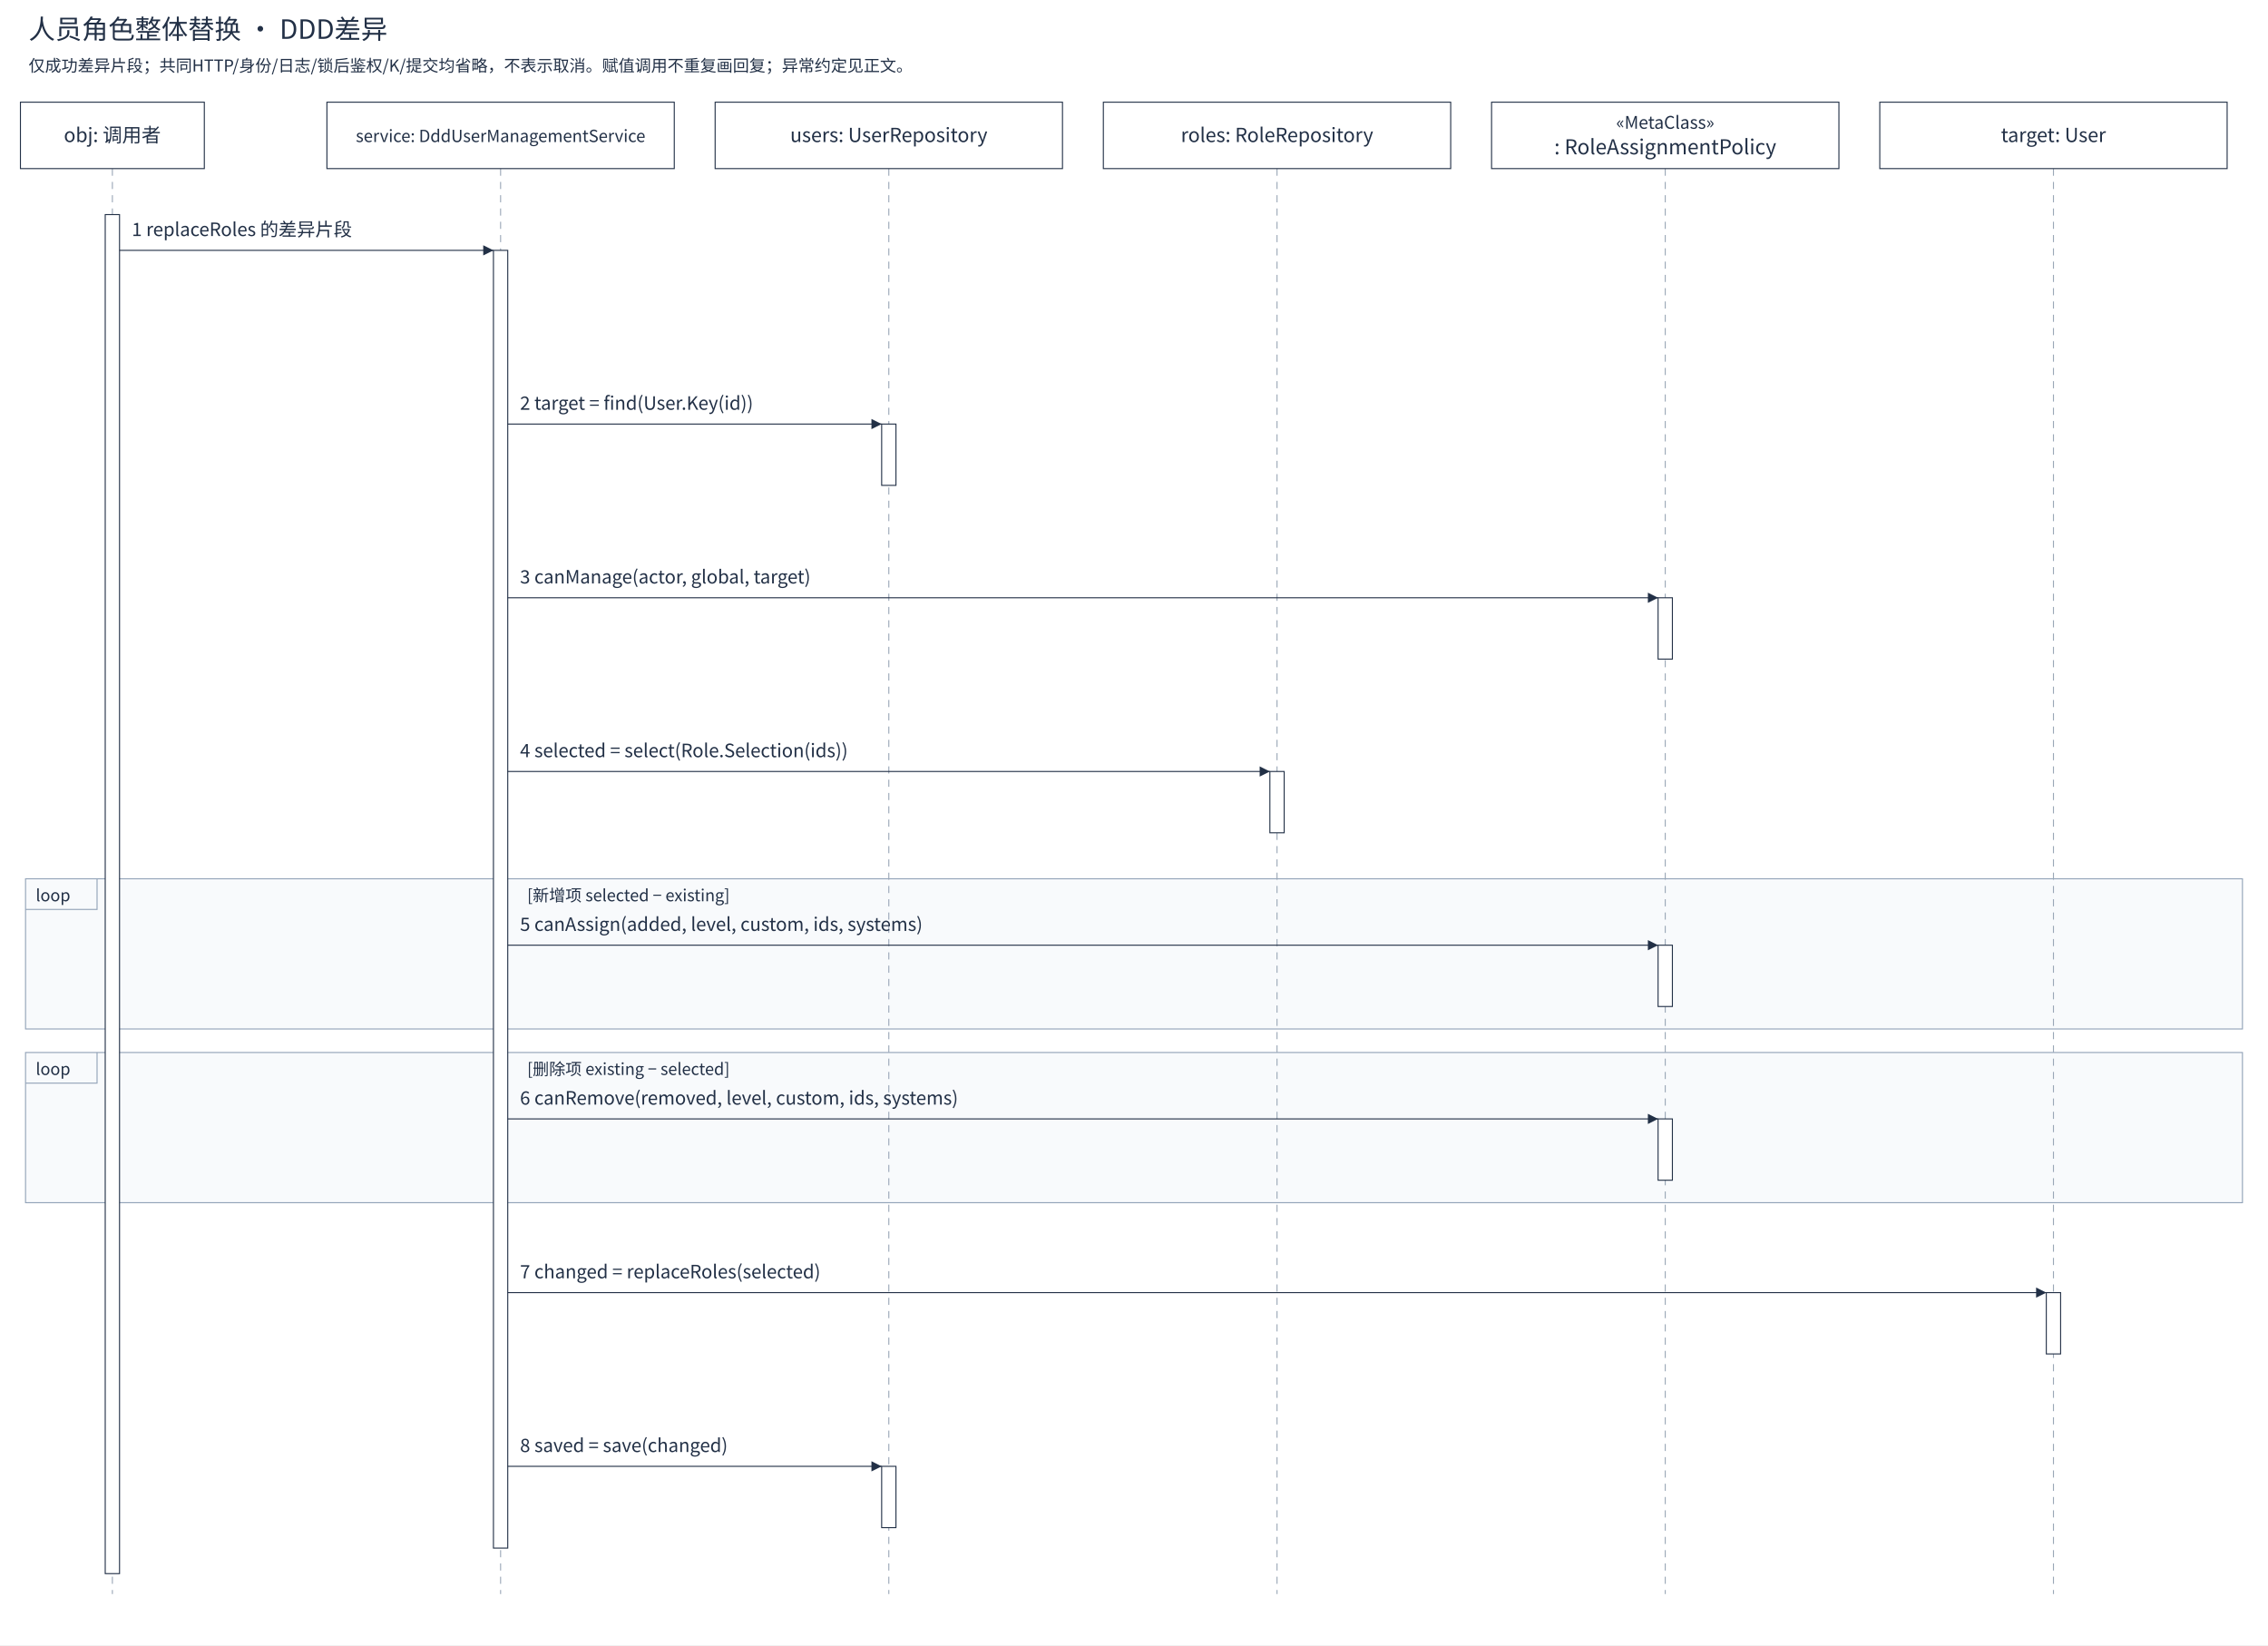
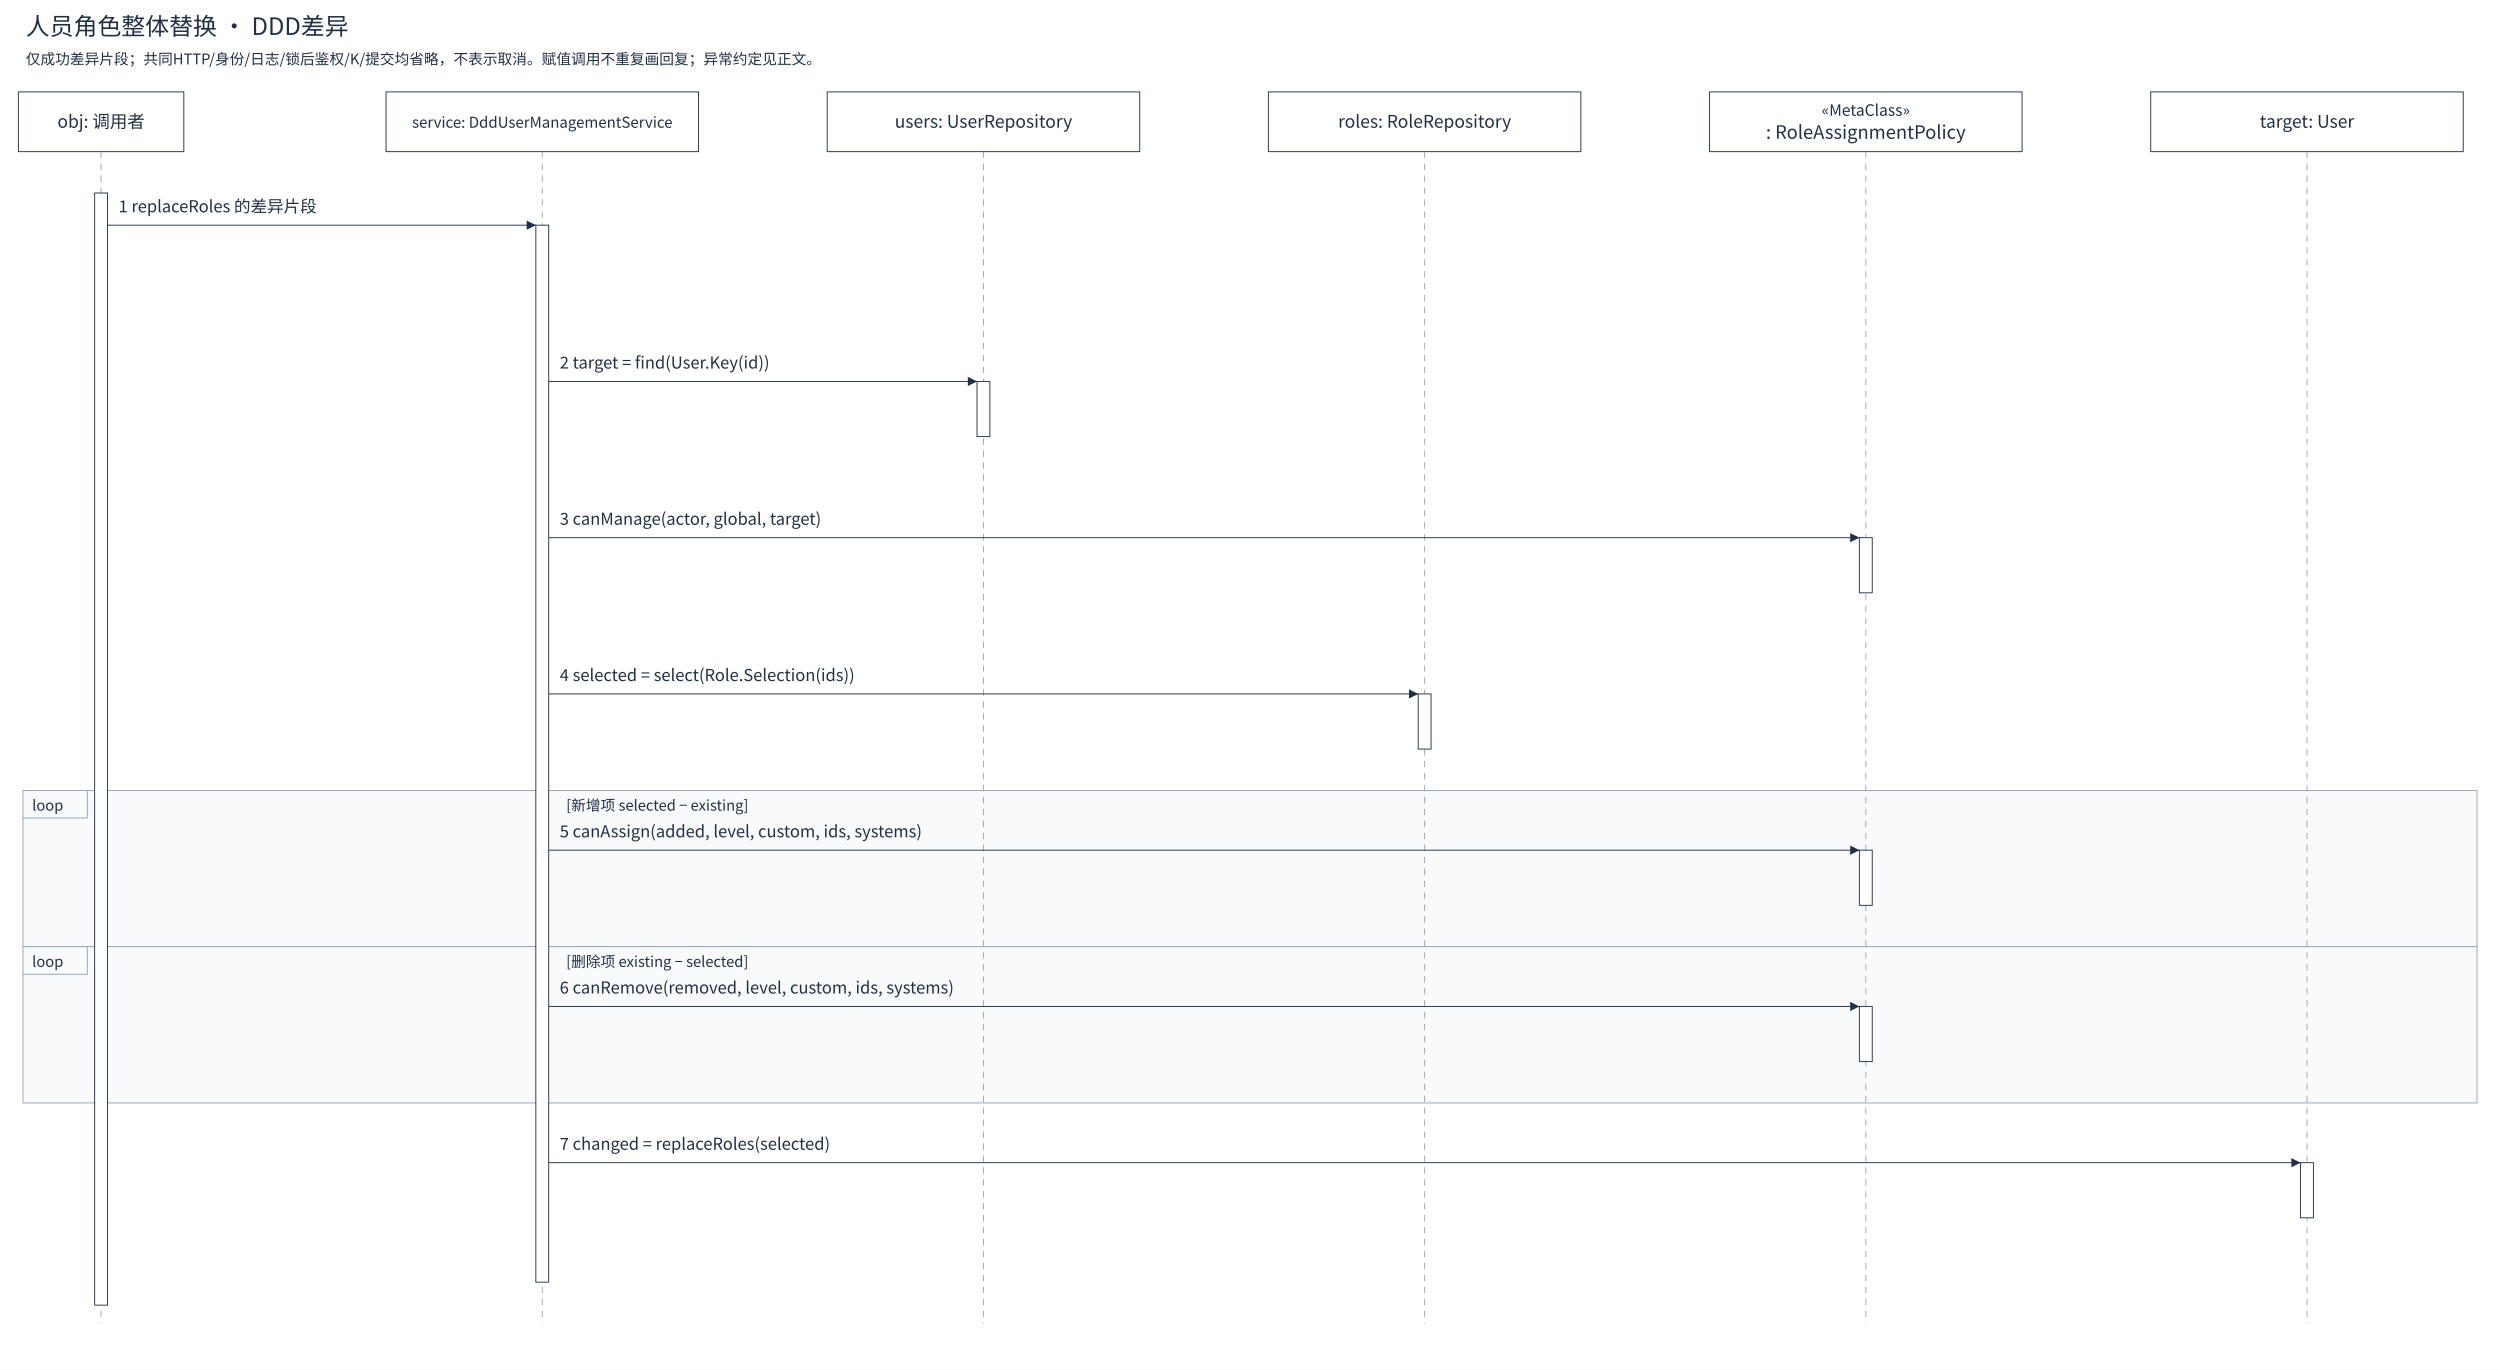
- <svg xmlns="http://www.w3.org/2000/svg" width="2220" height="1610" viewBox="0 0 2220 1610">
+ <svg xmlns="http://www.w3.org/2000/svg" width="2720" height="1490" viewBox="0 0 2720 1490">
  <defs>
    <marker id="open" markerWidth="12" markerHeight="12" refX="11" refY="6" orient="auto">
      <path d="M1,1 L11,6 L1,11" fill="none" stroke="#223046" stroke-width="1.5" />
    </marker>
    <marker id="triangle" markerWidth="14" markerHeight="14" refX="13" refY="7" orient="auto">
      <path d="M1,1 L13,7 L1,13 Z" fill="white" stroke="#245a93" stroke-width="1.4" />
    </marker>
    <marker id="filled" markerWidth="12" markerHeight="12" refX="11" refY="6" orient="auto">
      <path d="M1,1 L11,6 L1,11 Z" fill="#223046" />
    </marker>
  </defs>
  <rect width="100%" height="100%" fill="white" />
  <g font-family="Microsoft YaHei,Noto Sans CJK SC,Arial,sans-serif">
    <text x="28" y="38" font-size="26" text-anchor="start" fill="#223046">人员角色整体替换 · DDD差异</text>
    <text x="28" y="70" font-size="16" text-anchor="start" fill="#223046">仅成功差异片段；共同HTTP/身份/日志/锁后鉴权/K/提交均省略，不表示取消。赋值调用不重复画回复；异常约定见正文。</text>
-     <rect x="25" y="860" width="2170" height="147" fill="#f8fafc" stroke="#91a2b7" />
+     <rect x="25" y="860" width="2670" height="170" fill="#f8fafc" stroke="#91a2b7" />
    <path d="M25,890h70v-30" fill="none" stroke="#91a2b7" />
    <text x="35" y="882" font-size="16" text-anchor="start" fill="#223046">loop</text>
-     <text x="516" y="882" font-size="16" text-anchor="start" fill="#223046">[新增项 selected − existing]</text>
-     <rect x="25" y="1030" width="2170" height="147" fill="#f8fafc" stroke="#91a2b7" />
+     <text x="616" y="882" font-size="16" text-anchor="start" fill="#223046">[新增项 selected − existing]</text>
+     <rect x="25" y="1030" width="2670" height="170" fill="#f8fafc" stroke="#91a2b7" />
    <path d="M25,1060h70v-30" fill="none" stroke="#91a2b7" />
    <text x="35" y="1052" font-size="16" text-anchor="start" fill="#223046">loop</text>
-     <text x="516" y="1052" font-size="16" text-anchor="start" fill="#223046">[删除项 existing − selected]</text>
-     <path d="M110,165V1560" stroke="#9aa7b7" stroke-dasharray="7 6" />
+     <text x="616" y="1052" font-size="16" text-anchor="start" fill="#223046">[删除项 existing − selected]</text>
+     <path d="M110,165V1440" stroke="#9aa7b7" stroke-dasharray="7 6" />
    <rect x="20" y="100" width="180" height="65" fill="white" stroke="#223046" />
    <text x="110" y="139" font-size="19" text-anchor="middle" fill="#223046">obj: 调用者</text>
-     <path d="M490,165V1560" stroke="#9aa7b7" stroke-dasharray="7 6" />
-     <rect x="320" y="100" width="340" height="65" fill="white" stroke="#223046" />
-     <text x="490" y="139" font-size="16.333" text-anchor="middle" fill="#223046">service: DddUserManagementService</text>
-     <path d="M870,165V1560" stroke="#9aa7b7" stroke-dasharray="7 6" />
-     <rect x="700" y="100" width="340" height="65" fill="white" stroke="#223046" />
-     <text x="870" y="139" font-size="19" text-anchor="middle" fill="#223046">users: UserRepository</text>
-     <path d="M1250,165V1560" stroke="#9aa7b7" stroke-dasharray="7 6" />
-     <rect x="1080" y="100" width="340" height="65" fill="white" stroke="#223046" />
-     <text x="1250" y="139" font-size="19" text-anchor="middle" fill="#223046">roles: RoleRepository</text>
-     <path d="M1630,165V1560" stroke="#9aa7b7" stroke-dasharray="7 6" />
-     <rect x="1460" y="100" width="340" height="65" fill="white" stroke="#223046" />
-     <text x="1630" y="126" font-size="17" text-anchor="middle" fill="#223046">«MetaClass»</text>
-     <text x="1630" y="151" font-size="20" text-anchor="middle" fill="#223046">: RoleAssignmentPolicy</text>
-     <path d="M2010,165V1560" stroke="#9aa7b7" stroke-dasharray="7 6" />
-     <rect x="1840" y="100" width="340" height="65" fill="white" stroke="#223046" />
-     <text x="2010" y="139" font-size="19" text-anchor="middle" fill="#223046">target: User</text>
-     <rect x="103" y="210" width="14" height="1330" fill="white" stroke="#223046" />
-     <rect x="483" y="245" width="14" height="1270" fill="white" stroke="#223046" />
-     <rect x="863" y="415" width="14" height="60" fill="white" stroke="#223046" />
-     <rect x="1623" y="585" width="14" height="60" fill="white" stroke="#223046" />
-     <rect x="1243" y="755" width="14" height="60" fill="white" stroke="#223046" />
-     <rect x="1623" y="925" width="14" height="60" fill="white" stroke="#223046" />
-     <rect x="1623" y="1095" width="14" height="60" fill="white" stroke="#223046" />
-     <rect x="2003" y="1265" width="14" height="60" fill="white" stroke="#223046" />
-     <rect x="863" y="1435" width="14" height="60" fill="white" stroke="#223046" />
-     <path d="M117,245H483" stroke="#223046" marker-end="url(#filled)" />
+     <path d="M590,165V1440" stroke="#9aa7b7" stroke-dasharray="7 6" />
+     <rect x="420" y="100" width="340" height="65" fill="white" stroke="#223046" />
+     <text x="590" y="139" font-size="16.333" text-anchor="middle" fill="#223046">service: DddUserManagementService</text>
+     <path d="M1070,165V1440" stroke="#9aa7b7" stroke-dasharray="7 6" />
+     <rect x="900" y="100" width="340" height="65" fill="white" stroke="#223046" />
+     <text x="1070" y="139" font-size="19" text-anchor="middle" fill="#223046">users: UserRepository</text>
+     <path d="M1550,165V1440" stroke="#9aa7b7" stroke-dasharray="7 6" />
+     <rect x="1380" y="100" width="340" height="65" fill="white" stroke="#223046" />
+     <text x="1550" y="139" font-size="19" text-anchor="middle" fill="#223046">roles: RoleRepository</text>
+     <path d="M2030,165V1440" stroke="#9aa7b7" stroke-dasharray="7 6" />
+     <rect x="1860" y="100" width="340" height="65" fill="white" stroke="#223046" />
+     <text x="2030" y="126" font-size="17" text-anchor="middle" fill="#223046">«MetaClass»</text>
+     <text x="2030" y="151" font-size="20" text-anchor="middle" fill="#223046">: RoleAssignmentPolicy</text>
+     <path d="M2510,165V1440" stroke="#9aa7b7" stroke-dasharray="7 6" />
+     <rect x="2340" y="100" width="340" height="65" fill="white" stroke="#223046" />
+     <text x="2510" y="139" font-size="19" text-anchor="middle" fill="#223046">target: User</text>
+     <rect x="103" y="210" width="14" height="1210" fill="white" stroke="#223046" />
+     <rect x="583" y="245" width="14" height="1150" fill="white" stroke="#223046" />
+     <rect x="1063" y="415" width="14" height="60" fill="white" stroke="#223046" />
+     <rect x="2023" y="585" width="14" height="60" fill="white" stroke="#223046" />
+     <rect x="1543" y="755" width="14" height="60" fill="white" stroke="#223046" />
+     <rect x="2023" y="925" width="14" height="60" fill="white" stroke="#223046" />
+     <rect x="2023" y="1095" width="14" height="60" fill="white" stroke="#223046" />
+     <rect x="2503" y="1265" width="14" height="60" fill="white" stroke="#223046" />
+     <path d="M117,245H583" stroke="#223046" marker-end="url(#filled)" />
    <text x="129" y="231" font-size="18" text-anchor="start" fill="#223046">1 replaceRoles 的差异片段</text>
-     <path d="M497,415H863" stroke="#223046" marker-end="url(#filled)" />
-     <text x="509" y="401" font-size="18" text-anchor="start" fill="#223046">2 target = find(User.Key(id))</text>
-     <path d="M497,585H1623" stroke="#223046" marker-end="url(#filled)" />
-     <text x="509" y="571" font-size="18" text-anchor="start" fill="#223046">3 canManage(actor, global, target)</text>
-     <path d="M497,755H1243" stroke="#223046" marker-end="url(#filled)" />
-     <text x="509" y="741" font-size="18" text-anchor="start" fill="#223046">4 selected = select(Role.Selection(ids))</text>
-     <path d="M497,925H1623" stroke="#223046" marker-end="url(#filled)" />
-     <text x="509" y="911" font-size="18" text-anchor="start" fill="#223046">5 canAssign(added, level, custom, ids, systems)</text>
-     <path d="M497,1095H1623" stroke="#223046" marker-end="url(#filled)" />
-     <text x="509" y="1081" font-size="18" text-anchor="start" fill="#223046">6 canRemove(removed, level, custom, ids, systems)</text>
-     <path d="M497,1265H2003" stroke="#223046" marker-end="url(#filled)" />
-     <text x="509" y="1251" font-size="18" text-anchor="start" fill="#223046">7 changed = replaceRoles(selected)</text>
-     <path d="M497,1435H863" stroke="#223046" marker-end="url(#filled)" />
-     <text x="509" y="1421" font-size="18" text-anchor="start" fill="#223046">8 saved = save(changed)</text>
+     <path d="M597,415H1063" stroke="#223046" marker-end="url(#filled)" />
+     <text x="609" y="401" font-size="18" text-anchor="start" fill="#223046">2 target = find(User.Key(id))</text>
+     <path d="M597,585H2023" stroke="#223046" marker-end="url(#filled)" />
+     <text x="609" y="571" font-size="18" text-anchor="start" fill="#223046">3 canManage(actor, global, target)</text>
+     <path d="M597,755H1543" stroke="#223046" marker-end="url(#filled)" />
+     <text x="609" y="741" font-size="18" text-anchor="start" fill="#223046">4 selected = select(Role.Selection(ids))</text>
+     <path d="M597,925H2023" stroke="#223046" marker-end="url(#filled)" />
+     <text x="609" y="911" font-size="18" text-anchor="start" fill="#223046">5 canAssign(added, level, custom, ids, systems)</text>
+     <path d="M597,1095H2023" stroke="#223046" marker-end="url(#filled)" />
+     <text x="609" y="1081" font-size="18" text-anchor="start" fill="#223046">6 canRemove(removed, level, custom, ids, systems)</text>
+     <path d="M597,1265H2503" stroke="#223046" marker-end="url(#filled)" />
+     <text x="609" y="1251" font-size="18" text-anchor="start" fill="#223046">7 changed = replaceRoles(selected)</text>
  </g>
</svg>
